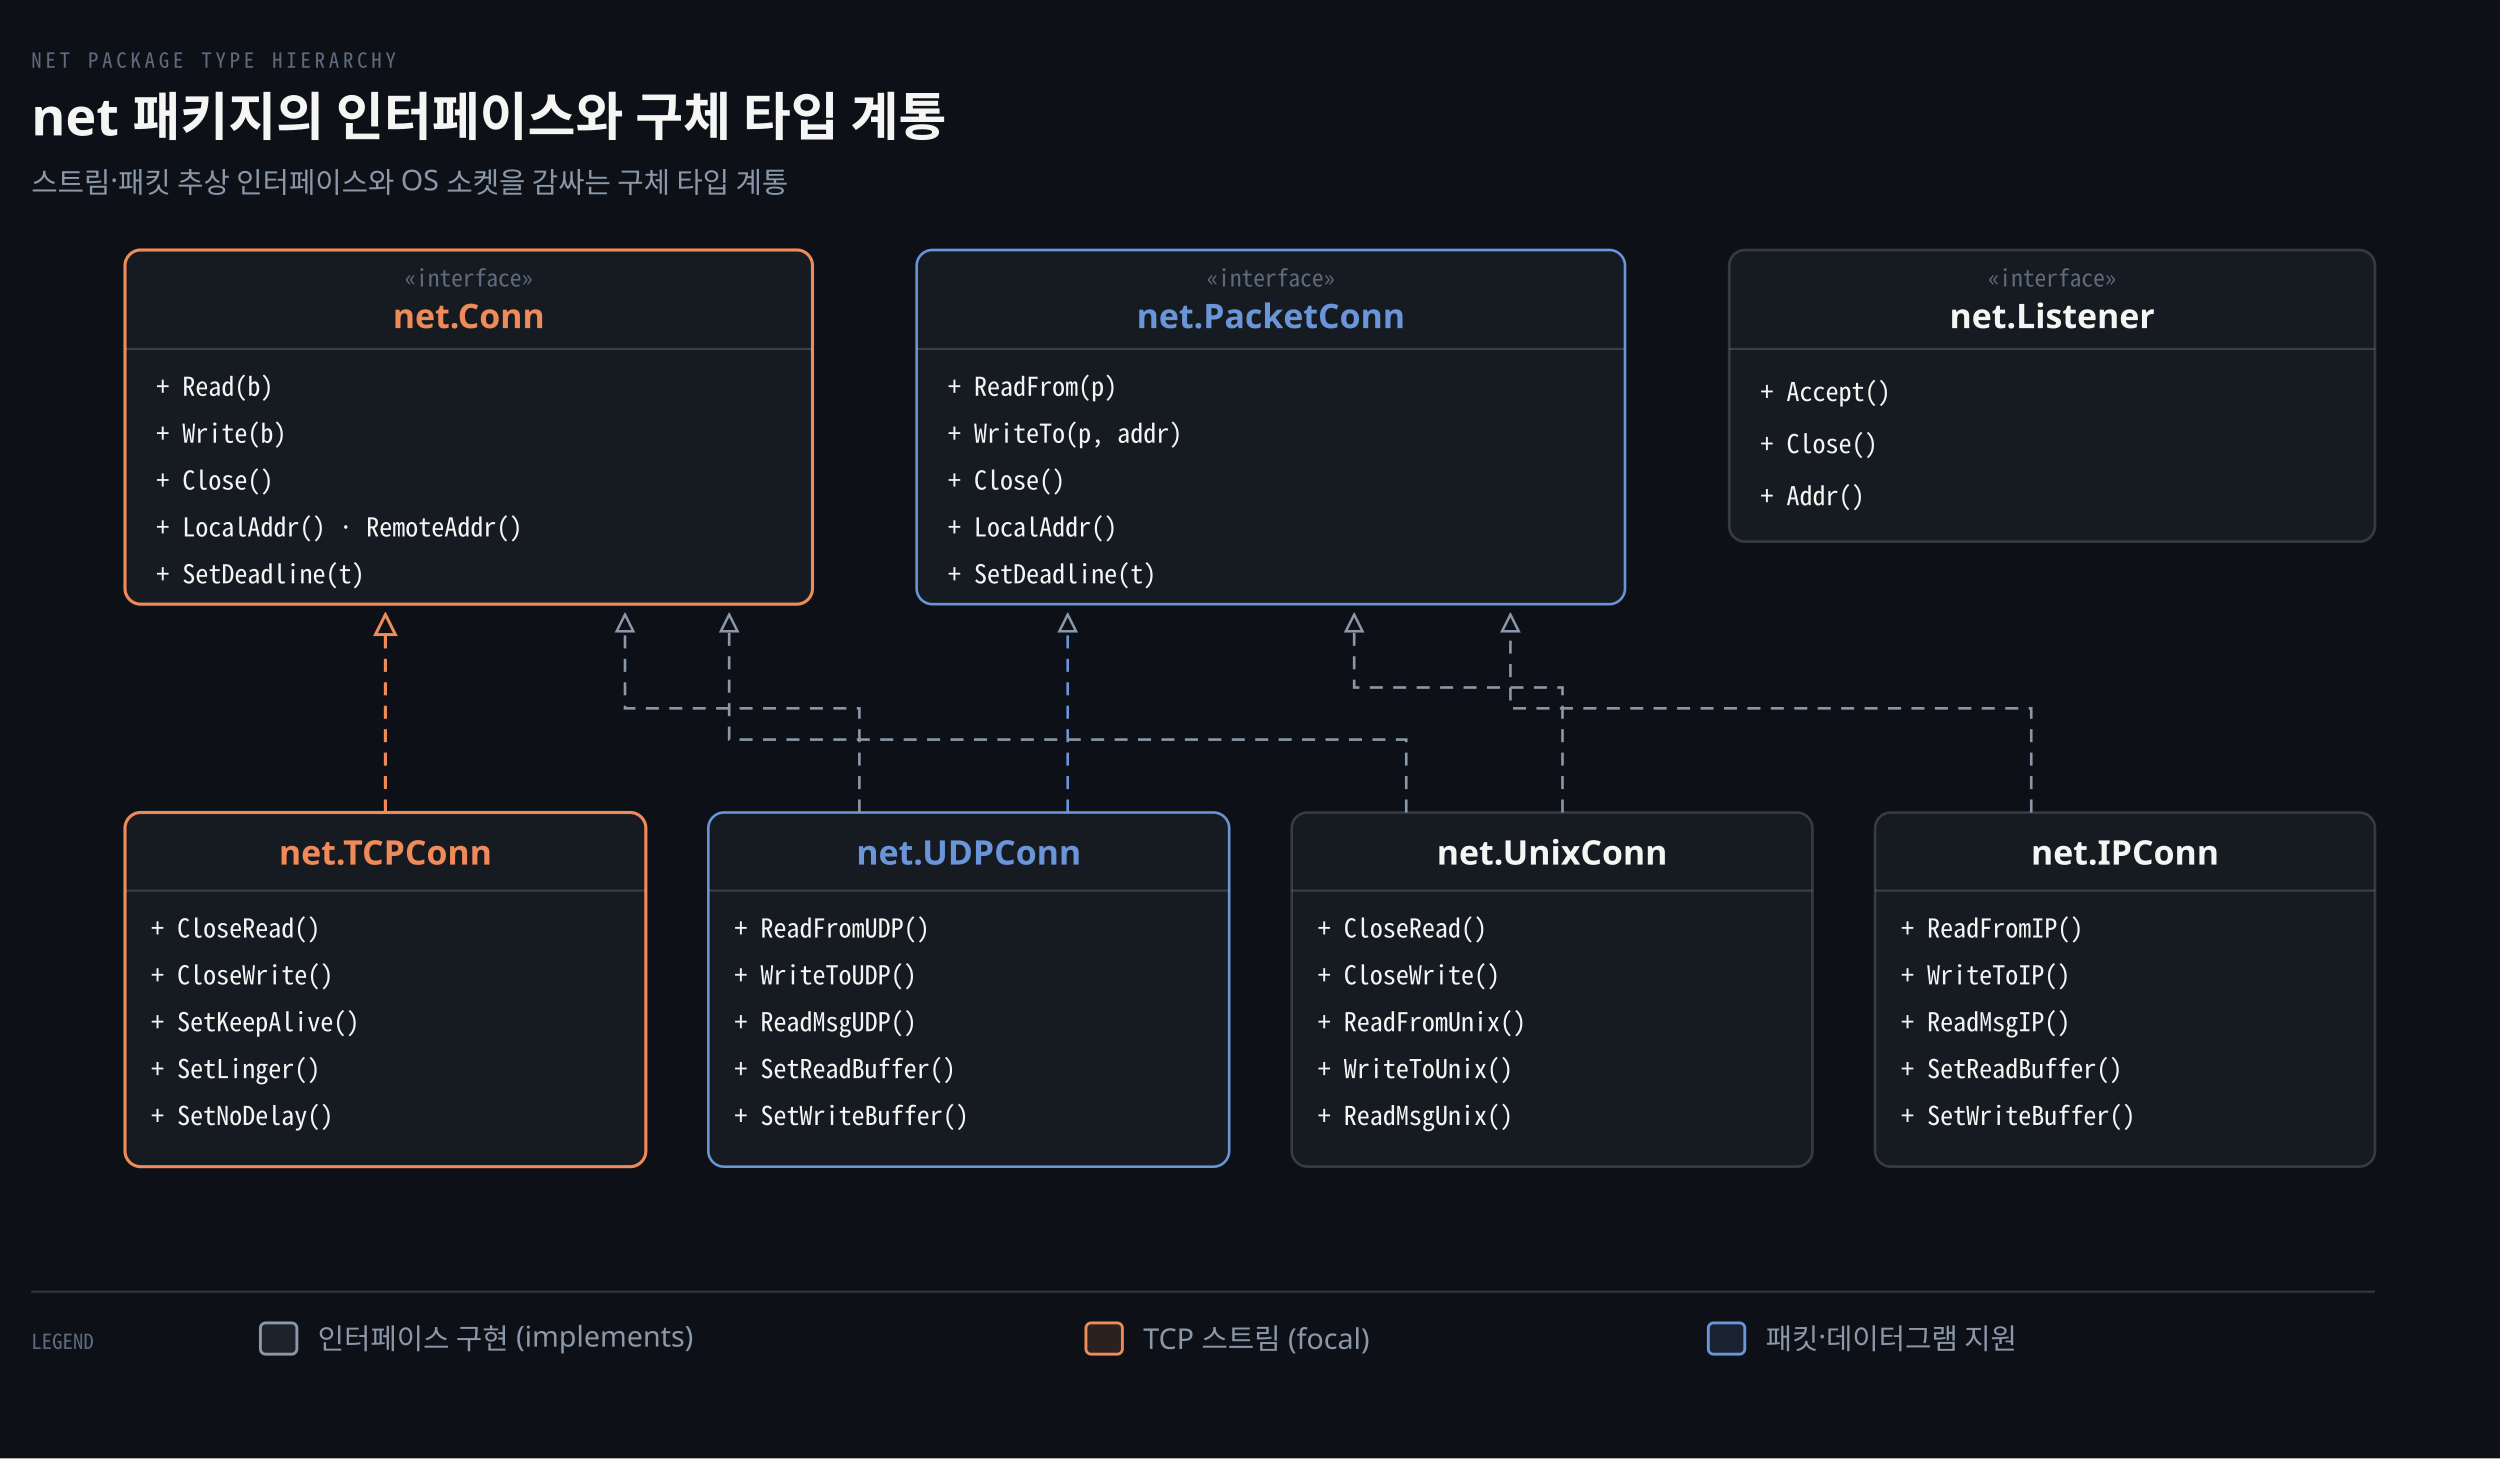
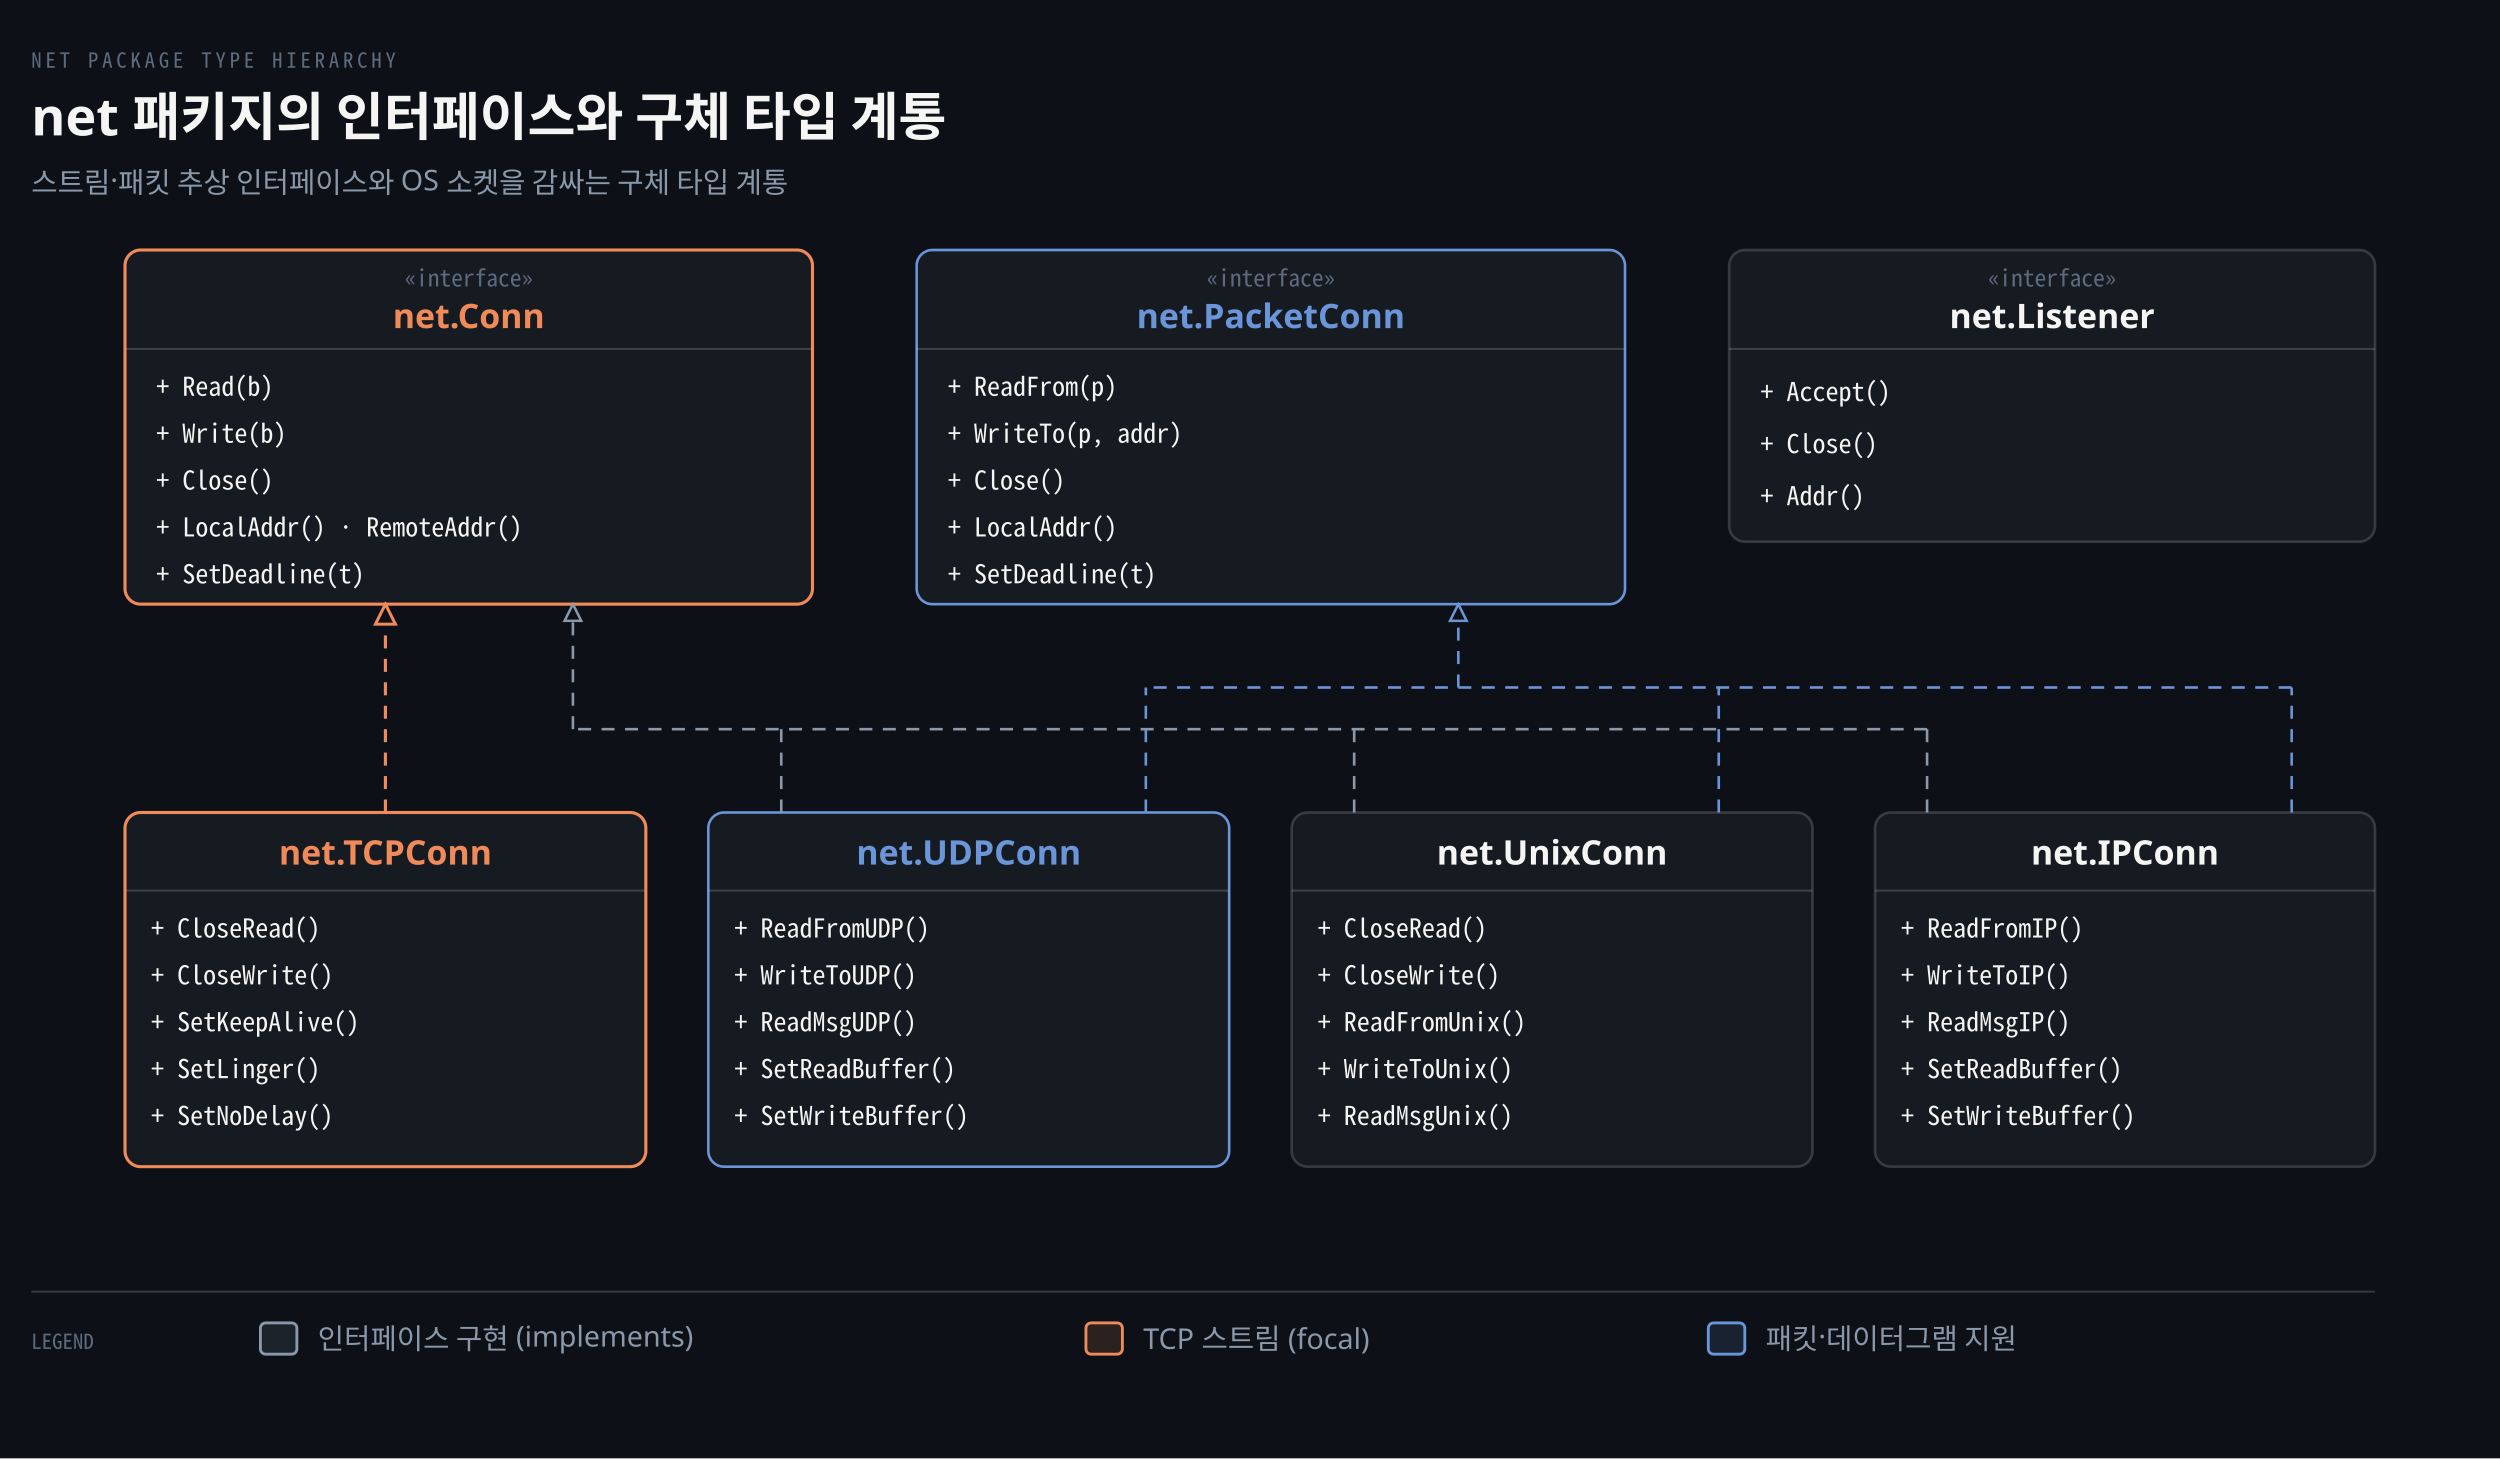
<svg xmlns="http://www.w3.org/2000/svg" viewBox="0 0 960 560" width="100%" role="img" aria-labelledby="dt dd">
  <defs>
    <marker id="ar" viewBox="0 0 8 8" refX="7" refY="4" markerWidth="6.5" markerHeight="6.5" orient="auto">
      <path d="M0 0 L8 4 L0 8 z" fill="#8B98A9" />
    </marker>
    <marker id="uml-realize" viewBox="0 0 10 10" refX="9" refY="5" markerWidth="8" markerHeight="8" orient="auto">
      <polygon points="1,1 9,5 1,9" fill="#0D1117" stroke="#8B98A9" stroke-width="1.2" />
+     </marker>
+     <marker id="uml-realize-info" viewBox="0 0 10 10" refX="9" refY="5" markerWidth="8" markerHeight="8" orient="auto">
+       <polygon points="1,1 9,5 1,9" fill="#0D1117" stroke="#6A95D8" stroke-width="1.2" />
    </marker>
    <marker id="uml-realize-acc" viewBox="0 0 10 10" refX="9" refY="5" markerWidth="8" markerHeight="8" orient="auto">
      <polygon points="1,1 9,5 1,9" fill="#0D1117" stroke="#F08A59" stroke-width="1.2" />
    </marker>
    <marker id="ok" viewBox="0 0 8 8" refX="7" refY="4" markerWidth="6.5" markerHeight="6.5" orient="auto">
      <path d="M0 0 L8 4 L0 8 z" fill="#3FB98C" />
    </marker>
    <marker id="warn" viewBox="0 0 8 8" refX="7" refY="4" markerWidth="6.5" markerHeight="6.5" orient="auto">
      <path d="M0 0 L8 4 L0 8 z" fill="#E3B341" />
    </marker>
    <marker id="bad" viewBox="0 0 8 8" refX="7" refY="4" markerWidth="6.5" markerHeight="6.5" orient="auto">
      <path d="M0 0 L8 4 L0 8 z" fill="#F0616D" />
    </marker>
    <marker id="info" viewBox="0 0 8 8" refX="7" refY="4" markerWidth="6.5" markerHeight="6.5" orient="auto">
      <path d="M0 0 L8 4 L0 8 z" fill="#6A95D8" />
    </marker>
    <marker id="acc" viewBox="0 0 8 8" refX="7" refY="4" markerWidth="6.5" markerHeight="6.5" orient="auto">
      <path d="M0 0 L8 4 L0 8 z" fill="#F08A59" />
    </marker>
    <marker id="soft" viewBox="0 0 8 8" refX="7" refY="4" markerWidth="6.5" markerHeight="6.5" orient="auto">
      <path d="M0 0 L8 4 L0 8 z" fill="#5E6B7E" />
    </marker>
  </defs>
  <rect width="960" height="560" fill="#0D1117" />
  <text x="12" y="26" font-family="'Geist Mono','Noto Sans Mono CJK KR',monospace" font-size="8" letter-spacing="0.18em" fill="#5E6B7E">NET PACKAGE TYPE HIERARCHY</text>
  <text x="12" y="52" font-family="'Geist','Apple SD Gothic Neo','Noto Sans KR','Malgun Gothic',sans-serif" font-size="20" font-weight="600" fill="#F5F5F3">net 패키지의 인터페이스와 구체 타입 계통</text>
  <text x="12" y="74" font-family="'Geist','Apple SD Gothic Neo','Noto Sans KR','Malgun Gothic',sans-serif" font-size="11" fill="#8B98A9">스트림·패킷 추상 인터페이스와 OS 소켓을 감싸는 구체 타입 계통</text>
  <rect x="48" y="96" width="264" height="136" rx="6" fill="#161B22" stroke="#F08A59" stroke-width="1.2" />
  <text x="180" y="110" text-anchor="middle" font-family="'Geist Mono','Noto Sans Mono CJK KR',monospace" font-size="9" font-weight="400" fill="#5E6B7E">«interface»</text>
  <text x="180" y="126" text-anchor="middle" font-family="'Geist','Apple SD Gothic Neo','Noto Sans KR','Malgun Gothic',sans-serif" font-size="13" font-weight="600" fill="#F08A59">net.Conn</text>
  <line x1="48" y1="134" x2="312" y2="134" stroke="rgba(191,192,192,0.22)" stroke-width="0.8" />
  <text x="60" y="152" text-anchor="start" font-family="'Geist Mono','Noto Sans Mono CJK KR',monospace" font-size="10" font-weight="400" fill="#F5F5F3">+ Read(b)</text>
  <text x="60" y="170" text-anchor="start" font-family="'Geist Mono','Noto Sans Mono CJK KR',monospace" font-size="10" font-weight="400" fill="#F5F5F3">+ Write(b)</text>
  <text x="60" y="188" text-anchor="start" font-family="'Geist Mono','Noto Sans Mono CJK KR',monospace" font-size="10" font-weight="400" fill="#F5F5F3">+ Close()</text>
  <text x="60" y="206" text-anchor="start" font-family="'Geist Mono','Noto Sans Mono CJK KR',monospace" font-size="10" font-weight="400" fill="#F5F5F3">+ LocalAddr() · RemoteAddr()</text>
  <text x="60" y="224" text-anchor="start" font-family="'Geist Mono','Noto Sans Mono CJK KR',monospace" font-size="10" font-weight="400" fill="#F5F5F3">+ SetDeadline(t)</text>
  <rect x="352" y="96" width="272" height="136" rx="6" fill="#161B22" stroke="#6A95D8" stroke-width="1.0" />
  <text x="488" y="110" text-anchor="middle" font-family="'Geist Mono','Noto Sans Mono CJK KR',monospace" font-size="9" font-weight="400" fill="#5E6B7E">«interface»</text>
  <text x="488" y="126" text-anchor="middle" font-family="'Geist','Apple SD Gothic Neo','Noto Sans KR','Malgun Gothic',sans-serif" font-size="13" font-weight="600" fill="#6A95D8">net.PacketConn</text>
  <line x1="352" y1="134" x2="624" y2="134" stroke="rgba(191,192,192,0.22)" stroke-width="0.8" />
  <text x="364" y="152" text-anchor="start" font-family="'Geist Mono','Noto Sans Mono CJK KR',monospace" font-size="10" font-weight="400" fill="#F5F5F3">+ ReadFrom(p)</text>
  <text x="364" y="170" text-anchor="start" font-family="'Geist Mono','Noto Sans Mono CJK KR',monospace" font-size="10" font-weight="400" fill="#F5F5F3">+ WriteTo(p, addr)</text>
  <text x="364" y="188" text-anchor="start" font-family="'Geist Mono','Noto Sans Mono CJK KR',monospace" font-size="10" font-weight="400" fill="#F5F5F3">+ Close()</text>
  <text x="364" y="206" text-anchor="start" font-family="'Geist Mono','Noto Sans Mono CJK KR',monospace" font-size="10" font-weight="400" fill="#F5F5F3">+ LocalAddr()</text>
  <text x="364" y="224" text-anchor="start" font-family="'Geist Mono','Noto Sans Mono CJK KR',monospace" font-size="10" font-weight="400" fill="#F5F5F3">+ SetDeadline(t)</text>
  <rect x="664" y="96" width="248" height="112" rx="6" fill="#161B22" stroke="rgba(191,192,192,0.22)" stroke-width="1.0" />
  <text x="788" y="110" text-anchor="middle" font-family="'Geist Mono','Noto Sans Mono CJK KR',monospace" font-size="9" font-weight="400" fill="#5E6B7E">«interface»</text>
  <text x="788" y="126" text-anchor="middle" font-family="'Geist','Apple SD Gothic Neo','Noto Sans KR','Malgun Gothic',sans-serif" font-size="13" font-weight="600" fill="#F5F5F3">net.Listener</text>
  <line x1="664" y1="134" x2="912" y2="134" stroke="rgba(191,192,192,0.22)" stroke-width="0.8" />
  <text x="676" y="154" text-anchor="start" font-family="'Geist Mono','Noto Sans Mono CJK KR',monospace" font-size="10" font-weight="400" fill="#F5F5F3">+ Accept()</text>
  <text x="676" y="174" text-anchor="start" font-family="'Geist Mono','Noto Sans Mono CJK KR',monospace" font-size="10" font-weight="400" fill="#F5F5F3">+ Close()</text>
  <text x="676" y="194" text-anchor="start" font-family="'Geist Mono','Noto Sans Mono CJK KR',monospace" font-size="10" font-weight="400" fill="#F5F5F3">+ Addr()</text>
  <rect x="48" y="312" width="200" height="136" rx="6" fill="#161B22" stroke="#F08A59" stroke-width="1.2" />
  <text x="148" y="332" text-anchor="middle" font-family="'Geist','Apple SD Gothic Neo','Noto Sans KR','Malgun Gothic',sans-serif" font-size="13" font-weight="600" fill="#F08A59">net.TCPConn</text>
  <line x1="48" y1="342" x2="248" y2="342" stroke="rgba(191,192,192,0.22)" stroke-width="0.8" />
  <text x="58" y="360" text-anchor="start" font-family="'Geist Mono','Noto Sans Mono CJK KR',monospace" font-size="10" font-weight="400" fill="#F5F5F3">+ CloseRead()</text>
  <text x="58" y="378" text-anchor="start" font-family="'Geist Mono','Noto Sans Mono CJK KR',monospace" font-size="10" font-weight="400" fill="#F5F5F3">+ CloseWrite()</text>
  <text x="58" y="396" text-anchor="start" font-family="'Geist Mono','Noto Sans Mono CJK KR',monospace" font-size="10" font-weight="400" fill="#F5F5F3">+ SetKeepAlive()</text>
  <text x="58" y="414" text-anchor="start" font-family="'Geist Mono','Noto Sans Mono CJK KR',monospace" font-size="10" font-weight="400" fill="#F5F5F3">+ SetLinger()</text>
  <text x="58" y="432" text-anchor="start" font-family="'Geist Mono','Noto Sans Mono CJK KR',monospace" font-size="10" font-weight="400" fill="#F5F5F3">+ SetNoDelay()</text>
  <rect x="272" y="312" width="200" height="136" rx="6" fill="#161B22" stroke="#6A95D8" stroke-width="1.0" />
  <text x="372" y="332" text-anchor="middle" font-family="'Geist','Apple SD Gothic Neo','Noto Sans KR','Malgun Gothic',sans-serif" font-size="13" font-weight="600" fill="#6A95D8">net.UDPConn</text>
  <line x1="272" y1="342" x2="472" y2="342" stroke="rgba(191,192,192,0.22)" stroke-width="0.8" />
  <text x="282" y="360" text-anchor="start" font-family="'Geist Mono','Noto Sans Mono CJK KR',monospace" font-size="10" font-weight="400" fill="#F5F5F3">+ ReadFromUDP()</text>
  <text x="282" y="378" text-anchor="start" font-family="'Geist Mono','Noto Sans Mono CJK KR',monospace" font-size="10" font-weight="400" fill="#F5F5F3">+ WriteToUDP()</text>
  <text x="282" y="396" text-anchor="start" font-family="'Geist Mono','Noto Sans Mono CJK KR',monospace" font-size="10" font-weight="400" fill="#F5F5F3">+ ReadMsgUDP()</text>
  <text x="282" y="414" text-anchor="start" font-family="'Geist Mono','Noto Sans Mono CJK KR',monospace" font-size="10" font-weight="400" fill="#F5F5F3">+ SetReadBuffer()</text>
  <text x="282" y="432" text-anchor="start" font-family="'Geist Mono','Noto Sans Mono CJK KR',monospace" font-size="10" font-weight="400" fill="#F5F5F3">+ SetWriteBuffer()</text>
  <rect x="496" y="312" width="200" height="136" rx="6" fill="#161B22" stroke="rgba(191,192,192,0.22)" stroke-width="1.0" />
  <text x="596" y="332" text-anchor="middle" font-family="'Geist','Apple SD Gothic Neo','Noto Sans KR','Malgun Gothic',sans-serif" font-size="13" font-weight="600" fill="#F5F5F3">net.UnixConn</text>
  <line x1="496" y1="342" x2="696" y2="342" stroke="rgba(191,192,192,0.22)" stroke-width="0.8" />
  <text x="506" y="360" text-anchor="start" font-family="'Geist Mono','Noto Sans Mono CJK KR',monospace" font-size="10" font-weight="400" fill="#F5F5F3">+ CloseRead()</text>
  <text x="506" y="378" text-anchor="start" font-family="'Geist Mono','Noto Sans Mono CJK KR',monospace" font-size="10" font-weight="400" fill="#F5F5F3">+ CloseWrite()</text>
  <text x="506" y="396" text-anchor="start" font-family="'Geist Mono','Noto Sans Mono CJK KR',monospace" font-size="10" font-weight="400" fill="#F5F5F3">+ ReadFromUnix()</text>
  <text x="506" y="414" text-anchor="start" font-family="'Geist Mono','Noto Sans Mono CJK KR',monospace" font-size="10" font-weight="400" fill="#F5F5F3">+ WriteToUnix()</text>
  <text x="506" y="432" text-anchor="start" font-family="'Geist Mono','Noto Sans Mono CJK KR',monospace" font-size="10" font-weight="400" fill="#F5F5F3">+ ReadMsgUnix()</text>
  <rect x="720" y="312" width="192" height="136" rx="6" fill="#161B22" stroke="rgba(191,192,192,0.22)" stroke-width="1.0" />
  <text x="816" y="332" text-anchor="middle" font-family="'Geist','Apple SD Gothic Neo','Noto Sans KR','Malgun Gothic',sans-serif" font-size="13" font-weight="600" fill="#F5F5F3">net.IPConn</text>
  <line x1="720" y1="342" x2="912" y2="342" stroke="rgba(191,192,192,0.22)" stroke-width="0.8" />
  <text x="730" y="360" text-anchor="start" font-family="'Geist Mono','Noto Sans Mono CJK KR',monospace" font-size="10" font-weight="400" fill="#F5F5F3">+ ReadFromIP()</text>
  <text x="730" y="378" text-anchor="start" font-family="'Geist Mono','Noto Sans Mono CJK KR',monospace" font-size="10" font-weight="400" fill="#F5F5F3">+ WriteToIP()</text>
  <text x="730" y="396" text-anchor="start" font-family="'Geist Mono','Noto Sans Mono CJK KR',monospace" font-size="10" font-weight="400" fill="#F5F5F3">+ ReadMsgIP()</text>
  <text x="730" y="414" text-anchor="start" font-family="'Geist Mono','Noto Sans Mono CJK KR',monospace" font-size="10" font-weight="400" fill="#F5F5F3">+ SetReadBuffer()</text>
  <text x="730" y="432" text-anchor="start" font-family="'Geist Mono','Noto Sans Mono CJK KR',monospace" font-size="10" font-weight="400" fill="#F5F5F3">+ SetWriteBuffer()</text>
-   <path d="M 148 312 L 148 236" fill="none" stroke="#F08A59" stroke-width="1.2" marker-end="url(#uml-realize-acc)" stroke-dasharray="5 4" />
-   <path d="M 330 312 L 330 272 L 240 272 L 240 236" fill="none" stroke="#8B98A9" stroke-width="1.0" marker-end="url(#uml-realize)" stroke-dasharray="5 4" />
-   <path d="M 410 312 L 410 236" fill="none" stroke="#6A95D8" stroke-width="1.0" marker-end="url(#uml-realize)" stroke-dasharray="5 4" />
-   <path d="M 540 312 L 540 284 L 280 284 L 280 236" fill="none" stroke="#8B98A9" stroke-width="1.0" marker-end="url(#uml-realize)" stroke-dasharray="5 4" />
-   <path d="M 600 312 L 600 264 L 520 264 L 520 236" fill="none" stroke="#8B98A9" stroke-width="1.0" marker-end="url(#uml-realize)" stroke-dasharray="5 4" />
-   <path d="M 780 312 L 780 272 L 580 272 L 580 236" fill="none" stroke="#8B98A9" stroke-width="1.0" marker-end="url(#uml-realize)" stroke-dasharray="5 4" />
+   <path d="M 148 312 L 148 232" fill="none" stroke="#F08A59" stroke-width="1.2" marker-end="url(#uml-realize-acc)" stroke-dasharray="5 4" />
+   <path d="M 300 312 L 300 280" fill="none" stroke="#8B98A9" stroke-width="1.0" stroke-dasharray="5 4" />
+   <path d="M 520 312 L 520 280" fill="none" stroke="#8B98A9" stroke-width="1.0" stroke-dasharray="5 4" />
+   <path d="M 740 312 L 740 280" fill="none" stroke="#8B98A9" stroke-width="1.0" stroke-dasharray="5 4" />
+   <path d="M 740 280 L 220 280" fill="none" stroke="#8B98A9" stroke-width="1.0" stroke-dasharray="5 4" />
+   <path d="M 220 280 L 220 232" fill="none" stroke="#8B98A9" stroke-width="1.0" marker-end="url(#uml-realize)" stroke-dasharray="5 4" />
+   <path d="M 440 312 L 440 264" fill="none" stroke="#6A95D8" stroke-width="1.0" stroke-dasharray="5 4" />
+   <path d="M 660 312 L 660 264" fill="none" stroke="#6A95D8" stroke-width="1.0" stroke-dasharray="5 4" />
+   <path d="M 880 312 L 880 264" fill="none" stroke="#6A95D8" stroke-width="1.0" stroke-dasharray="5 4" />
+   <path d="M 880 264 L 440 264" fill="none" stroke="#6A95D8" stroke-width="1.0" stroke-dasharray="5 4" />
+   <path d="M 560 264 L 560 232" fill="none" stroke="#6A95D8" stroke-width="1.0" marker-end="url(#uml-realize-info)" stroke-dasharray="5 4" />
  <line x1="12" y1="496" x2="912" y2="496" stroke="rgba(191,192,192,0.22)" stroke-width="0.8" />
  <text x="12" y="518" text-anchor="start" font-family="'Geist Mono','Noto Sans Mono CJK KR',monospace" font-size="8" font-weight="400" fill="#5E6B7E">LEGEND</text>
  <rect x="100" y="508" width="14" height="12" rx="2" fill="#8B98A922" stroke="#8B98A9" stroke-width="1.1" />
  <text x="122" y="518" text-anchor="start" font-family="'Geist','Apple SD Gothic Neo','Noto Sans KR','Malgun Gothic',sans-serif" font-size="11" font-weight="400" fill="#8B98A9">인터페이스 구현 (implements)</text>
  <rect x="417" y="508" width="14" height="12" rx="2" fill="#F08A5922" stroke="#F08A59" stroke-width="1.1" />
  <text x="439" y="518" text-anchor="start" font-family="'Geist','Apple SD Gothic Neo','Noto Sans KR','Malgun Gothic',sans-serif" font-size="11" font-weight="400" fill="#8B98A9">TCP 스트림 (focal)</text>
  <rect x="656" y="508" width="14" height="12" rx="2" fill="#6A95D822" stroke="#6A95D8" stroke-width="1.1" />
  <text x="678" y="518" text-anchor="start" font-family="'Geist','Apple SD Gothic Neo','Noto Sans KR','Malgun Gothic',sans-serif" font-size="11" font-weight="400" fill="#8B98A9">패킷·데이터그램 지원</text>
</svg>
